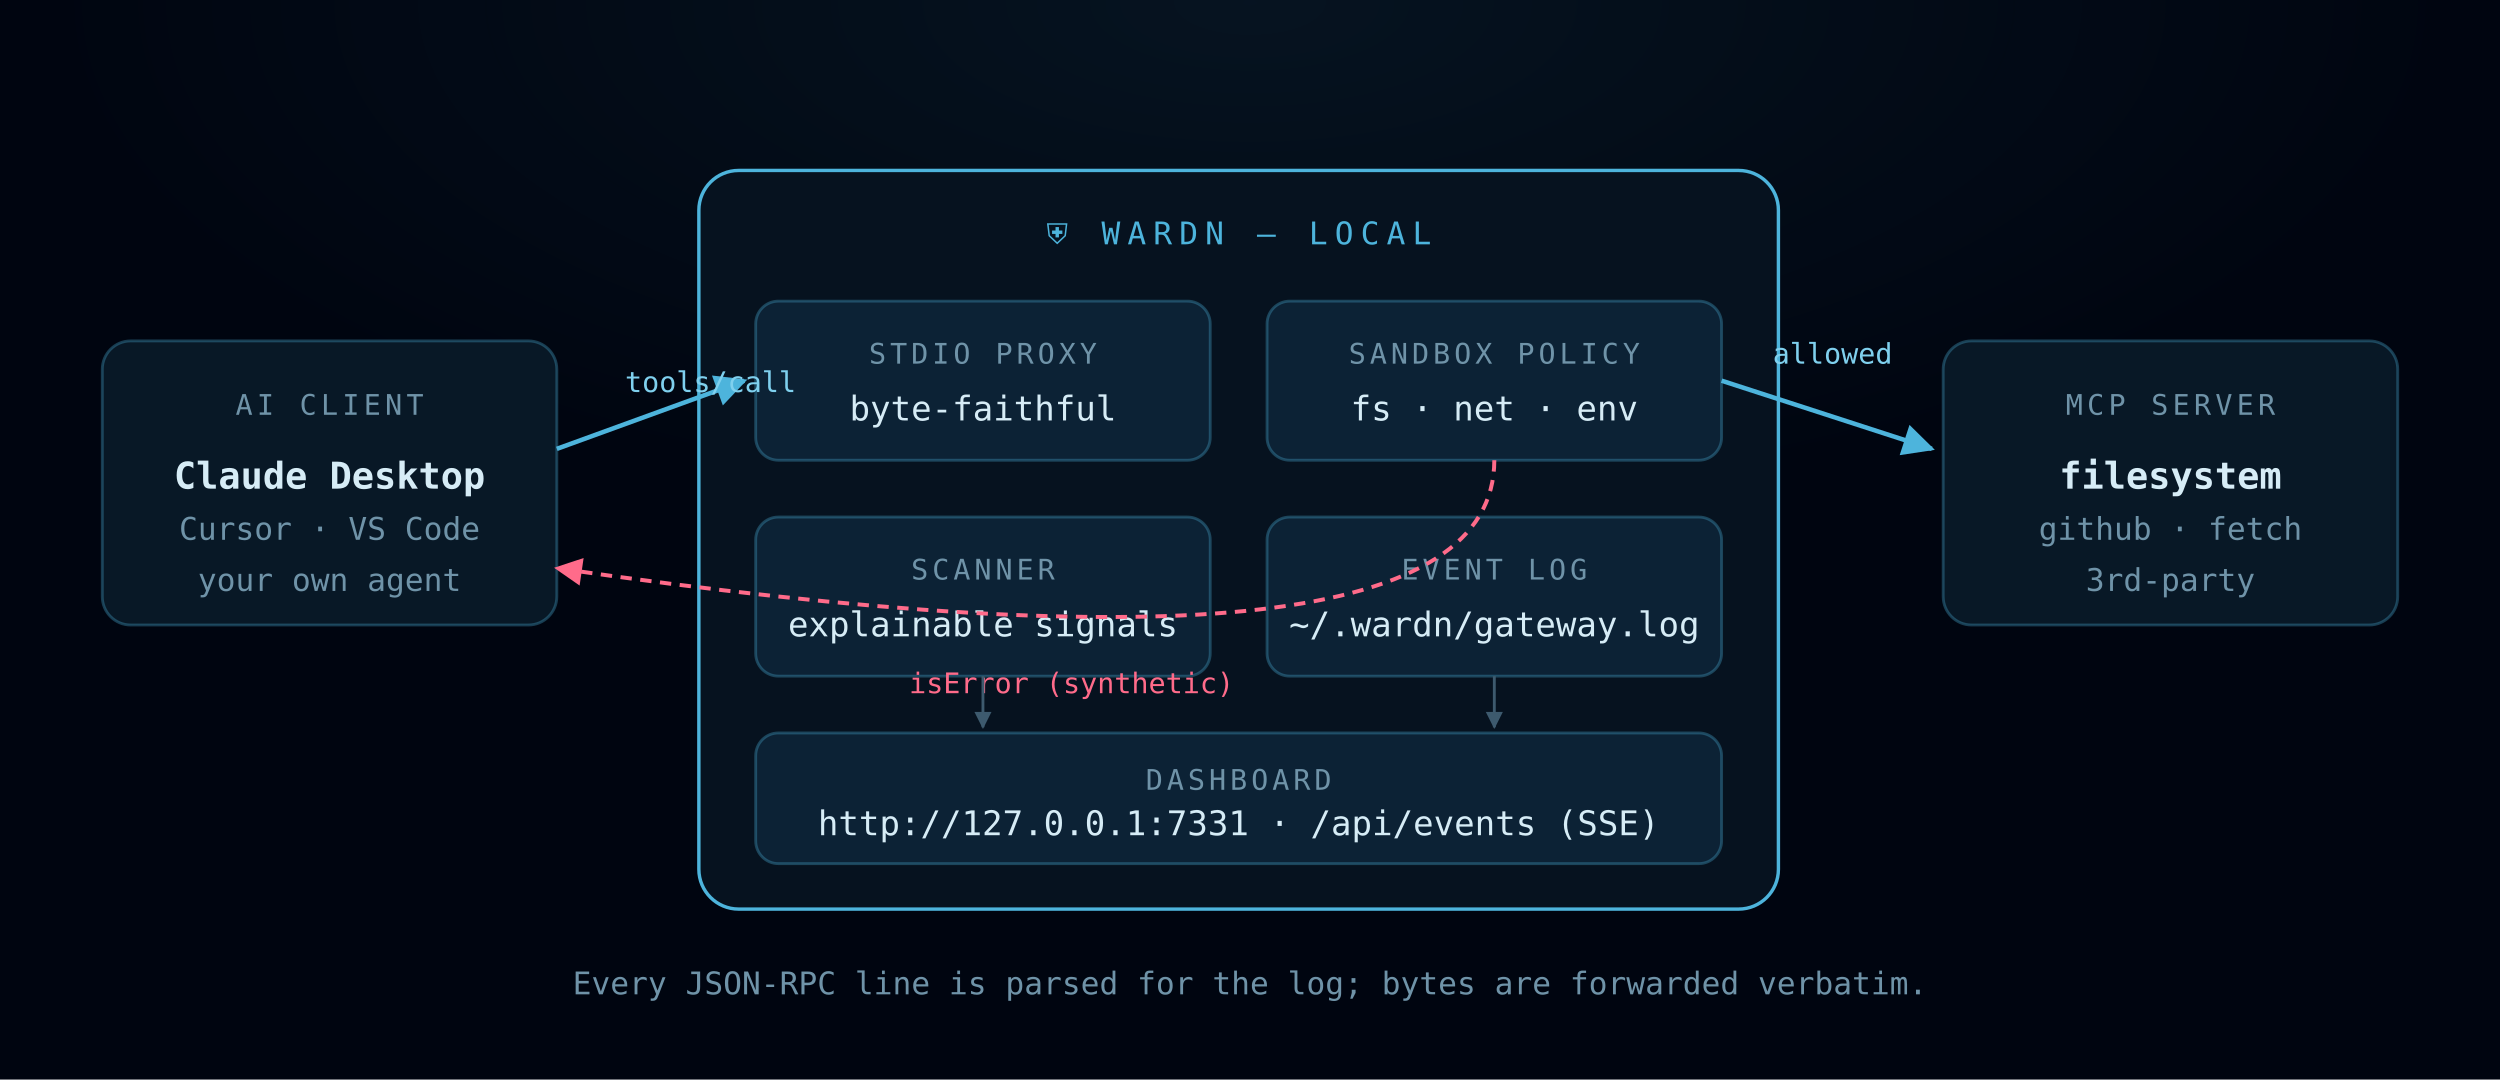
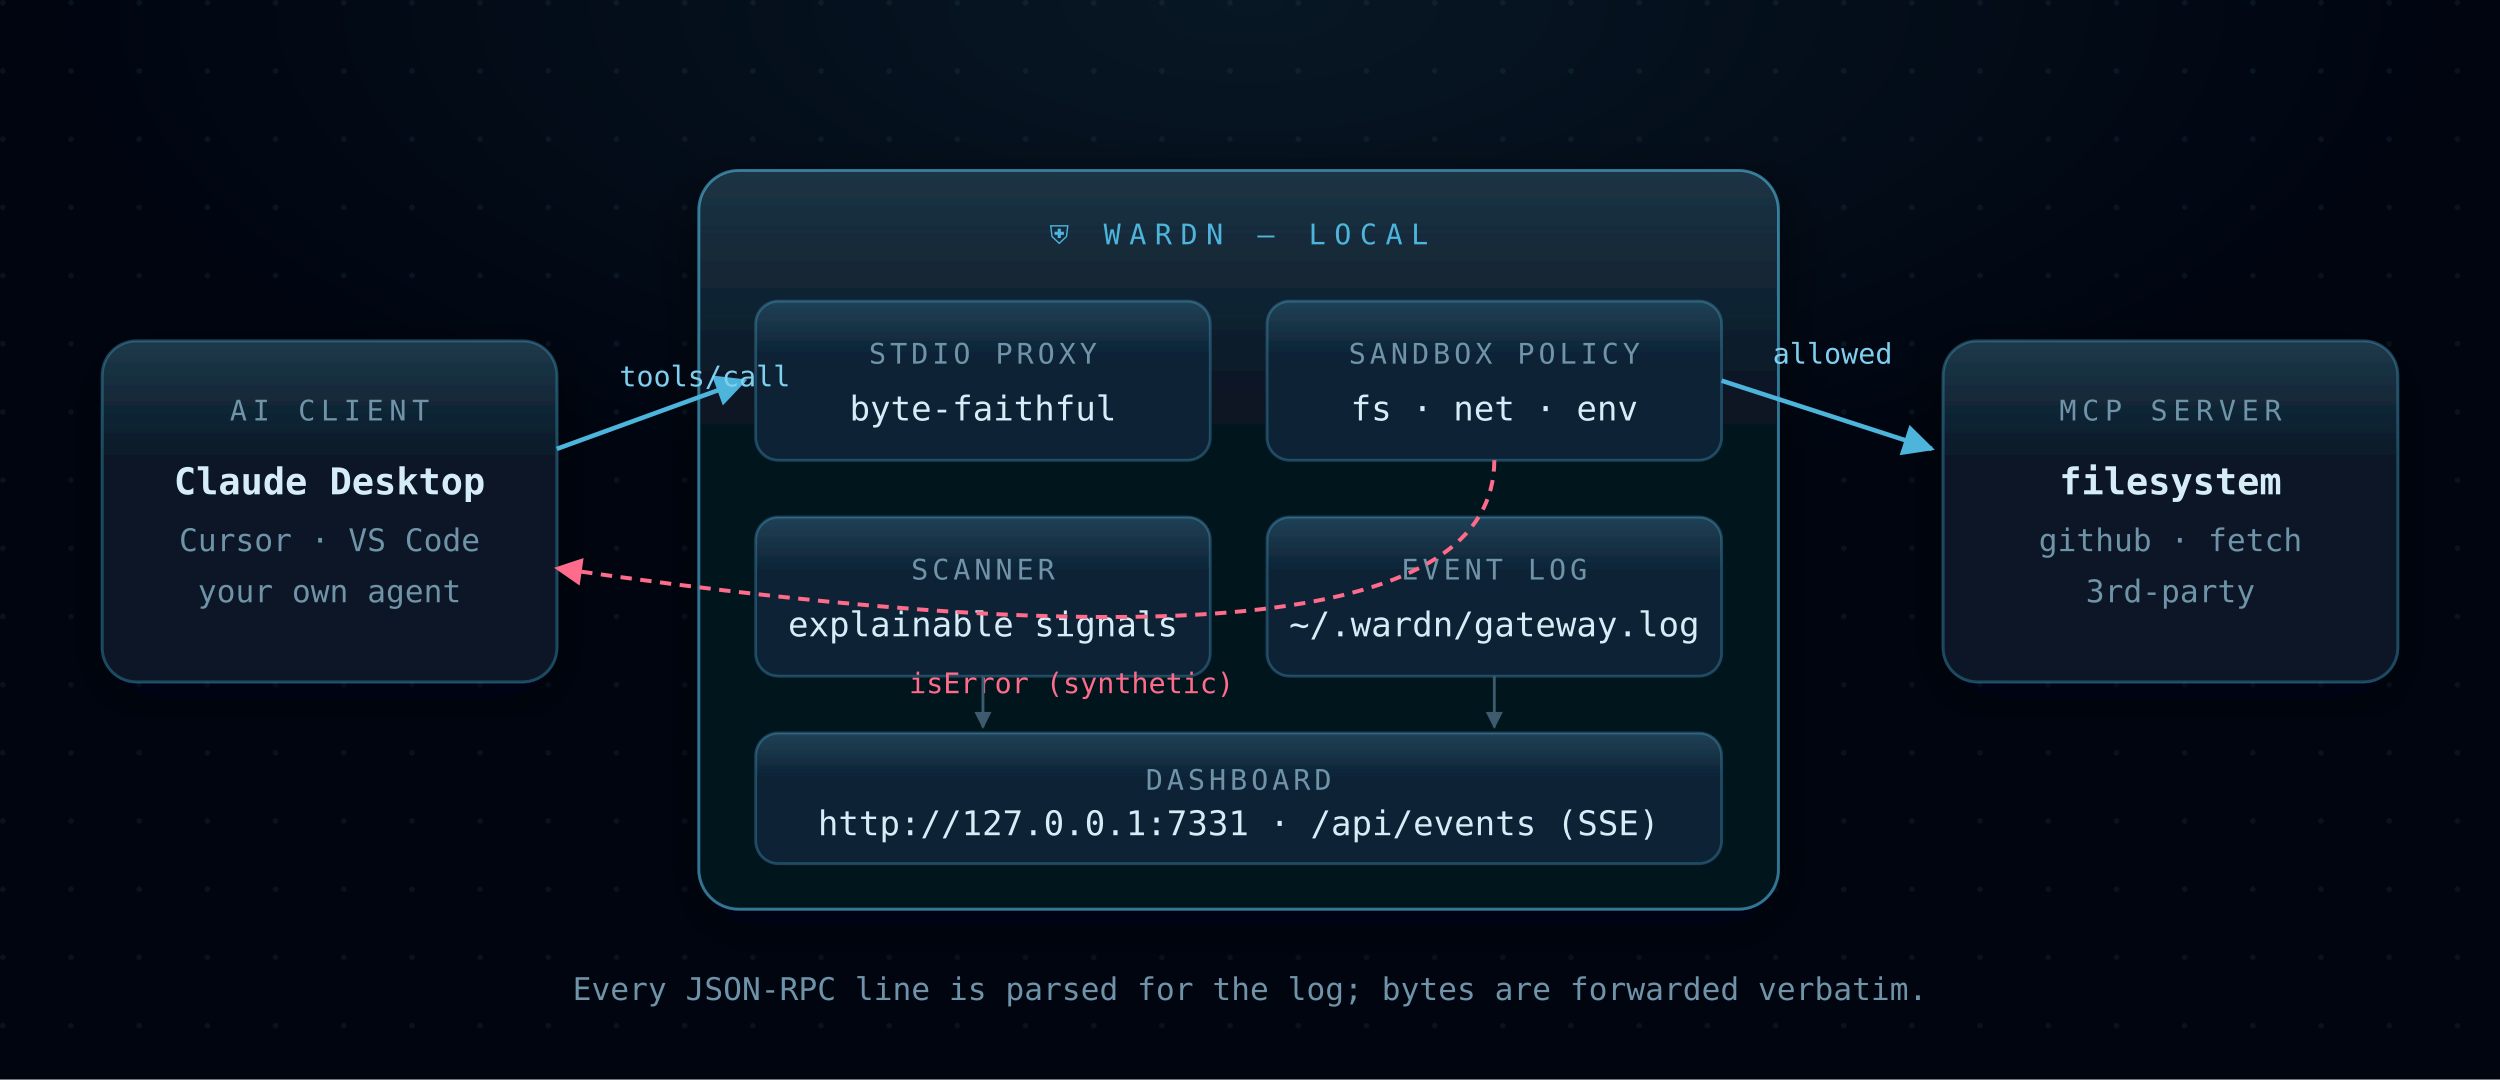
<svg xmlns="http://www.w3.org/2000/svg" viewBox="0 0 880 380" role="img" aria-labelledby="flow-title flow-desc">
  <defs>
-     <radialGradient id="bg" cx="50%" cy="0%" r="80%">
-       <stop offset="0%" stop-color="#4db4dc" stop-opacity="0.08" />
+     <linearGradient id="frameLit" x1="0" y1="0" x2="0" y2="1">
+       <stop offset="0%" stop-color="#7fd0ee" stop-opacity="0.18" />
+       <stop offset="35%" stop-color="#7fd0ee" stop-opacity="0" />
+     </linearGradient>
+     <radialGradient id="frameGlow" cx="50%" cy="0%" r="80%">
+       <stop offset="0%" stop-color="#4db4dc" stop-opacity="0.10" />
      <stop offset="60%" stop-color="#4db4dc" stop-opacity="0" />
    </radialGradient>
+     <pattern id="dotgrid" width="24" height="24" patternUnits="userSpaceOnUse">
+       <circle cx="1" cy="1" r="1" fill="#7fd0ee" opacity="0.07" />
+     </pattern>
    <marker id="arrow-cyan" viewBox="0 0 10 10" refX="9" refY="5" markerWidth="7" markerHeight="7" orient="auto">
      <path d="M0,0 L10,5 L0,10 z" fill="#4db4dc" />
    </marker>
    <marker id="arrow-pink" viewBox="0 0 10 10" refX="9" refY="5" markerWidth="7" markerHeight="7" orient="auto">
      <path d="M0,0 L10,5 L0,10 z" fill="#ff6b8a" />
    </marker>
    <marker id="arrow-dim" viewBox="0 0 10 10" refX="9" refY="5" markerWidth="6" markerHeight="6" orient="auto">
      <path d="M0,0 L10,5 L0,10 z" fill="#3d5a6e" />
    </marker>
+     <filter id="cardShadow" x="-10%" y="-10%" width="120%" height="120%">
+       <feDropShadow dx="0" dy="6" stdDeviation="10" flood-color="#000510" flood-opacity="0.6" />
+     </filter>
  </defs>
  <rect width="880" height="380" fill="#000510" />
-   <rect width="880" height="380" fill="url(#bg)" />
+   <rect width="880" height="380" fill="url(#dotgrid)" />
+   <rect width="880" height="380" fill="url(#frameGlow)" />
  <g font-family="ui-monospace, 'JetBrains Mono', Menlo, Consolas, monospace">
-     <g>
-       <rect x="36" y="120" width="160" height="100" rx="10" fill="#081826" stroke="rgba(77,180,220,0.32)" />
-       <text x="116" y="146" text-anchor="middle" font-size="10" fill="#6f93a8" letter-spacing="1.5">AI CLIENT</text>
-       <text x="116" y="172" text-anchor="middle" font-size="13" font-weight="600" fill="#d6ecf6">Claude Desktop</text>
-       <text x="116" y="190" text-anchor="middle" font-size="11" fill="#6f93a8">Cursor · VS Code</text>
-       <text x="116" y="208" text-anchor="middle" font-size="11" fill="#6f93a8">your own agent</text>
+     <g filter="url(#cardShadow)">
+       <rect x="36" y="120" width="160" height="120" rx="12" fill="#081826" stroke="rgba(77,180,220,0.32)" />
+       <rect x="36" y="120" width="160" height="120" rx="12" fill="url(#frameLit)" />
+       <text x="116" y="148" text-anchor="middle" font-size="10" fill="#6f93a8" letter-spacing="2">AI CLIENT</text>
+       <text x="116" y="174" text-anchor="middle" font-size="13" font-weight="600" fill="#d6ecf6">Claude Desktop</text>
+       <text x="116" y="194" text-anchor="middle" font-size="11" fill="#6f93a8">Cursor · VS Code</text>
+       <text x="116" y="212" text-anchor="middle" font-size="11" fill="#6f93a8">your own agent</text>
    </g>
-     <g>
-       <rect x="246" y="60" width="380" height="260" rx="14" fill="#06121f" stroke="#4db4dc" stroke-width="1.2" />
-       <text x="436" y="86" text-anchor="middle" font-size="11" fill="#4db4dc" letter-spacing="2.5">⛨ WARDN — LOCAL</text>
+     <g filter="url(#cardShadow)">
+       <rect x="246" y="60" width="380" height="260" rx="14" fill="#06121f" stroke="#4db4dc" stroke-opacity="0.6" />
+       <rect x="246" y="60" width="380" height="260" rx="14" fill="url(#frameLit)" />
+       <text x="436" y="86" text-anchor="middle" font-size="10" fill="#4db4dc" letter-spacing="3">⛨ WARDN — LOCAL</text>
      <rect x="266" y="106" width="160" height="56" rx="8" fill="#0c2235" stroke="rgba(77,180,220,0.32)" />
+       <rect x="266" y="106" width="160" height="56" rx="8" fill="url(#frameLit)" />
      <text x="346" y="128" text-anchor="middle" font-size="10" fill="#6f93a8" letter-spacing="1.4">STDIO PROXY</text>
      <text x="346" y="148" text-anchor="middle" font-size="12" fill="#d6ecf6">byte-faithful</text>
      <rect x="446" y="106" width="160" height="56" rx="8" fill="#0c2235" stroke="rgba(77,180,220,0.32)" />
+       <rect x="446" y="106" width="160" height="56" rx="8" fill="url(#frameLit)" />
      <text x="526" y="128" text-anchor="middle" font-size="10" fill="#6f93a8" letter-spacing="1.4">SANDBOX POLICY</text>
      <text x="526" y="148" text-anchor="middle" font-size="12" fill="#d6ecf6">fs · net · env</text>
      <rect x="266" y="182" width="160" height="56" rx="8" fill="#0c2235" stroke="rgba(77,180,220,0.32)" />
+       <rect x="266" y="182" width="160" height="56" rx="8" fill="url(#frameLit)" />
      <text x="346" y="204" text-anchor="middle" font-size="10" fill="#6f93a8" letter-spacing="1.4">SCANNER</text>
      <text x="346" y="224" text-anchor="middle" font-size="12" fill="#d6ecf6">explainable signals</text>
      <rect x="446" y="182" width="160" height="56" rx="8" fill="#0c2235" stroke="rgba(77,180,220,0.32)" />
+       <rect x="446" y="182" width="160" height="56" rx="8" fill="url(#frameLit)" />
      <text x="526" y="204" text-anchor="middle" font-size="10" fill="#6f93a8" letter-spacing="1.4">EVENT LOG</text>
      <text x="526" y="224" text-anchor="middle" font-size="12" fill="#d6ecf6">~/.wardn/gateway.log</text>
      <rect x="266" y="258" width="340" height="46" rx="8" fill="#0c2235" stroke="rgba(77,180,220,0.32)" />
+       <rect x="266" y="258" width="340" height="46" rx="8" fill="url(#frameLit)" />
      <text x="436" y="278" text-anchor="middle" font-size="10" fill="#6f93a8" letter-spacing="1.4">DASHBOARD</text>
      <text x="436" y="294" text-anchor="middle" font-size="12" fill="#d6ecf6">http://127.0.0.1:7331  ·  /api/events  (SSE)</text>
    </g>
-     <g>
-       <rect x="684" y="120" width="160" height="100" rx="10" fill="#081826" stroke="rgba(77,180,220,0.32)" />
-       <text x="764" y="146" text-anchor="middle" font-size="10" fill="#6f93a8" letter-spacing="1.5">MCP SERVER</text>
-       <text x="764" y="172" text-anchor="middle" font-size="13" font-weight="600" fill="#d6ecf6">filesystem</text>
-       <text x="764" y="190" text-anchor="middle" font-size="11" fill="#6f93a8">github · fetch</text>
-       <text x="764" y="208" text-anchor="middle" font-size="11" fill="#6f93a8">3rd-party</text>
+     <g filter="url(#cardShadow)">
+       <rect x="684" y="120" width="160" height="120" rx="12" fill="#081826" stroke="rgba(77,180,220,0.32)" />
+       <rect x="684" y="120" width="160" height="120" rx="12" fill="url(#frameLit)" />
+       <text x="764" y="148" text-anchor="middle" font-size="10" fill="#6f93a8" letter-spacing="2">MCP SERVER</text>
+       <text x="764" y="174" text-anchor="middle" font-size="13" font-weight="600" fill="#d6ecf6">filesystem</text>
+       <text x="764" y="194" text-anchor="middle" font-size="11" fill="#6f93a8">github · fetch</text>
+       <text x="764" y="212" text-anchor="middle" font-size="11" fill="#6f93a8">3rd-party</text>
    </g>
    <line x1="196" y1="158" x2="262" y2="134" stroke="#4db4dc" stroke-width="1.6" marker-end="url(#arrow-cyan)" />
-     <text x="220" y="138" font-size="10" fill="#7fd0ee">tools/call</text>
+     <text x="218" y="136" font-size="10" fill="#7fd0ee">tools/call</text>
    <line x1="606" y1="134" x2="680" y2="158" stroke="#4db4dc" stroke-width="1.6" marker-end="url(#arrow-cyan)" />
    <text x="624" y="128" font-size="10" fill="#7fd0ee">allowed</text>
    <path d="M526 162 Q 526 248, 196 200" fill="none" stroke="#ff6b8a" stroke-width="1.4" stroke-dasharray="4 3" marker-end="url(#arrow-pink)" />
    <text x="320" y="244" font-size="10" fill="#ff6b8a">isError (synthetic)</text>
    <line x1="526" y1="238" x2="526" y2="256" stroke="#3d5a6e" stroke-width="1" marker-end="url(#arrow-dim)" />
    <line x1="346" y1="238" x2="346" y2="256" stroke="#3d5a6e" stroke-width="1" marker-end="url(#arrow-dim)" />
-     <text x="440" y="350" text-anchor="middle" font-size="11" fill="#6f93a8">Every JSON-RPC line is parsed for the log; bytes are forwarded verbatim.</text>
+     <text x="440" y="352" text-anchor="middle" font-size="11" fill="#6f93a8">Every JSON-RPC line is parsed for the log; bytes are forwarded verbatim.</text>
  </g>
</svg>
